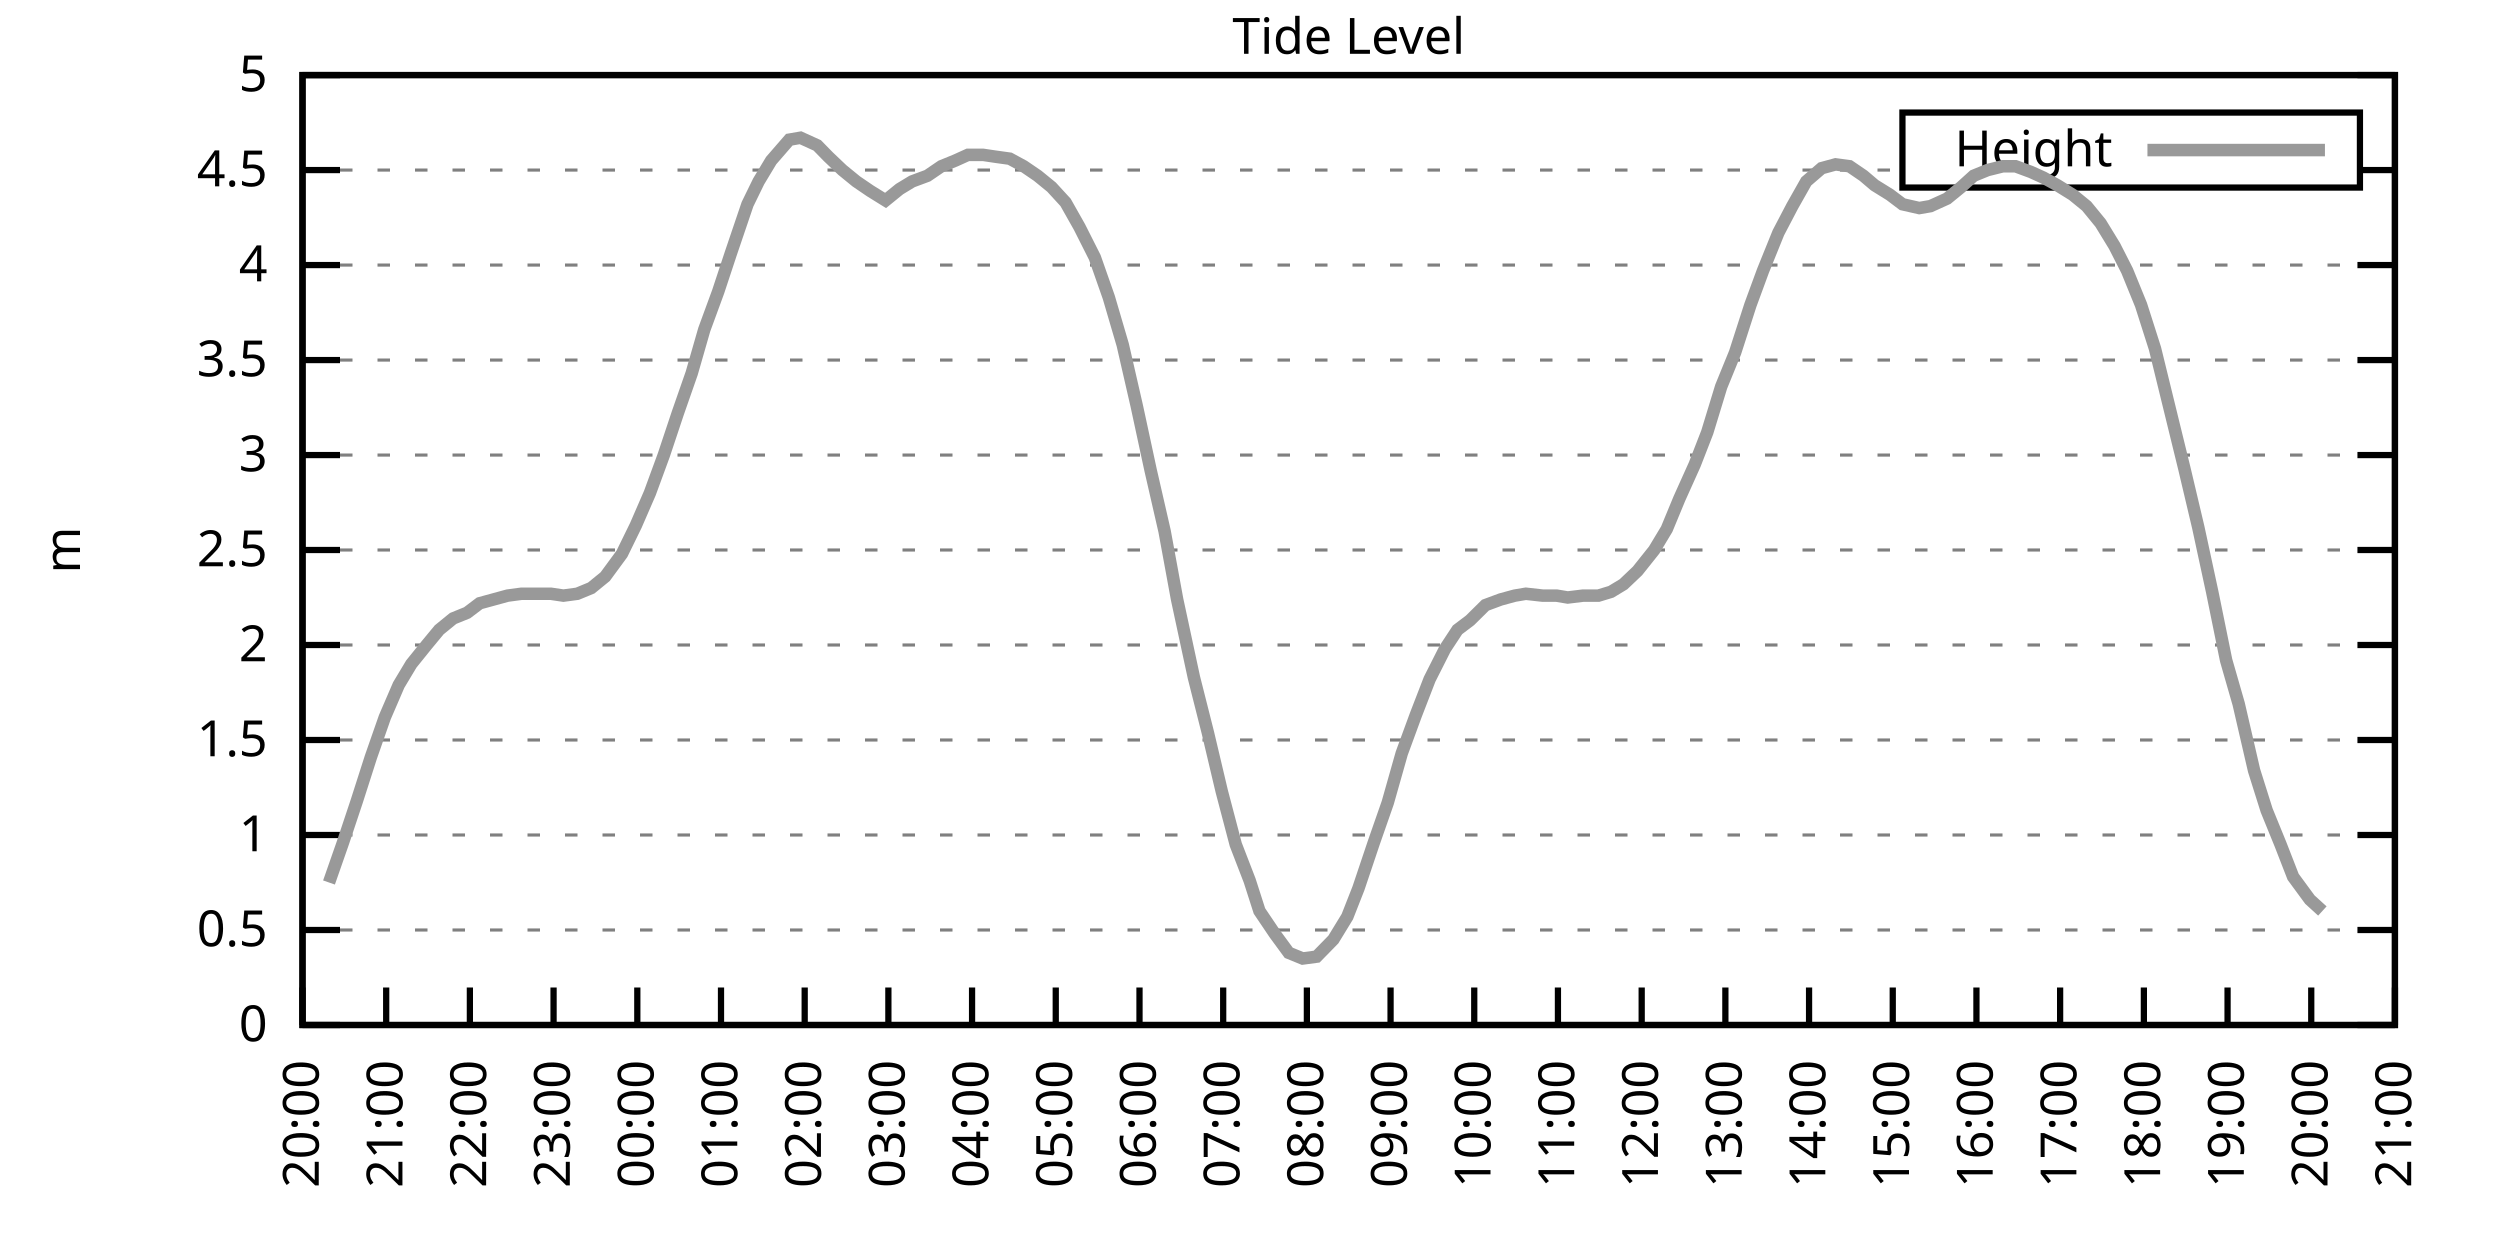
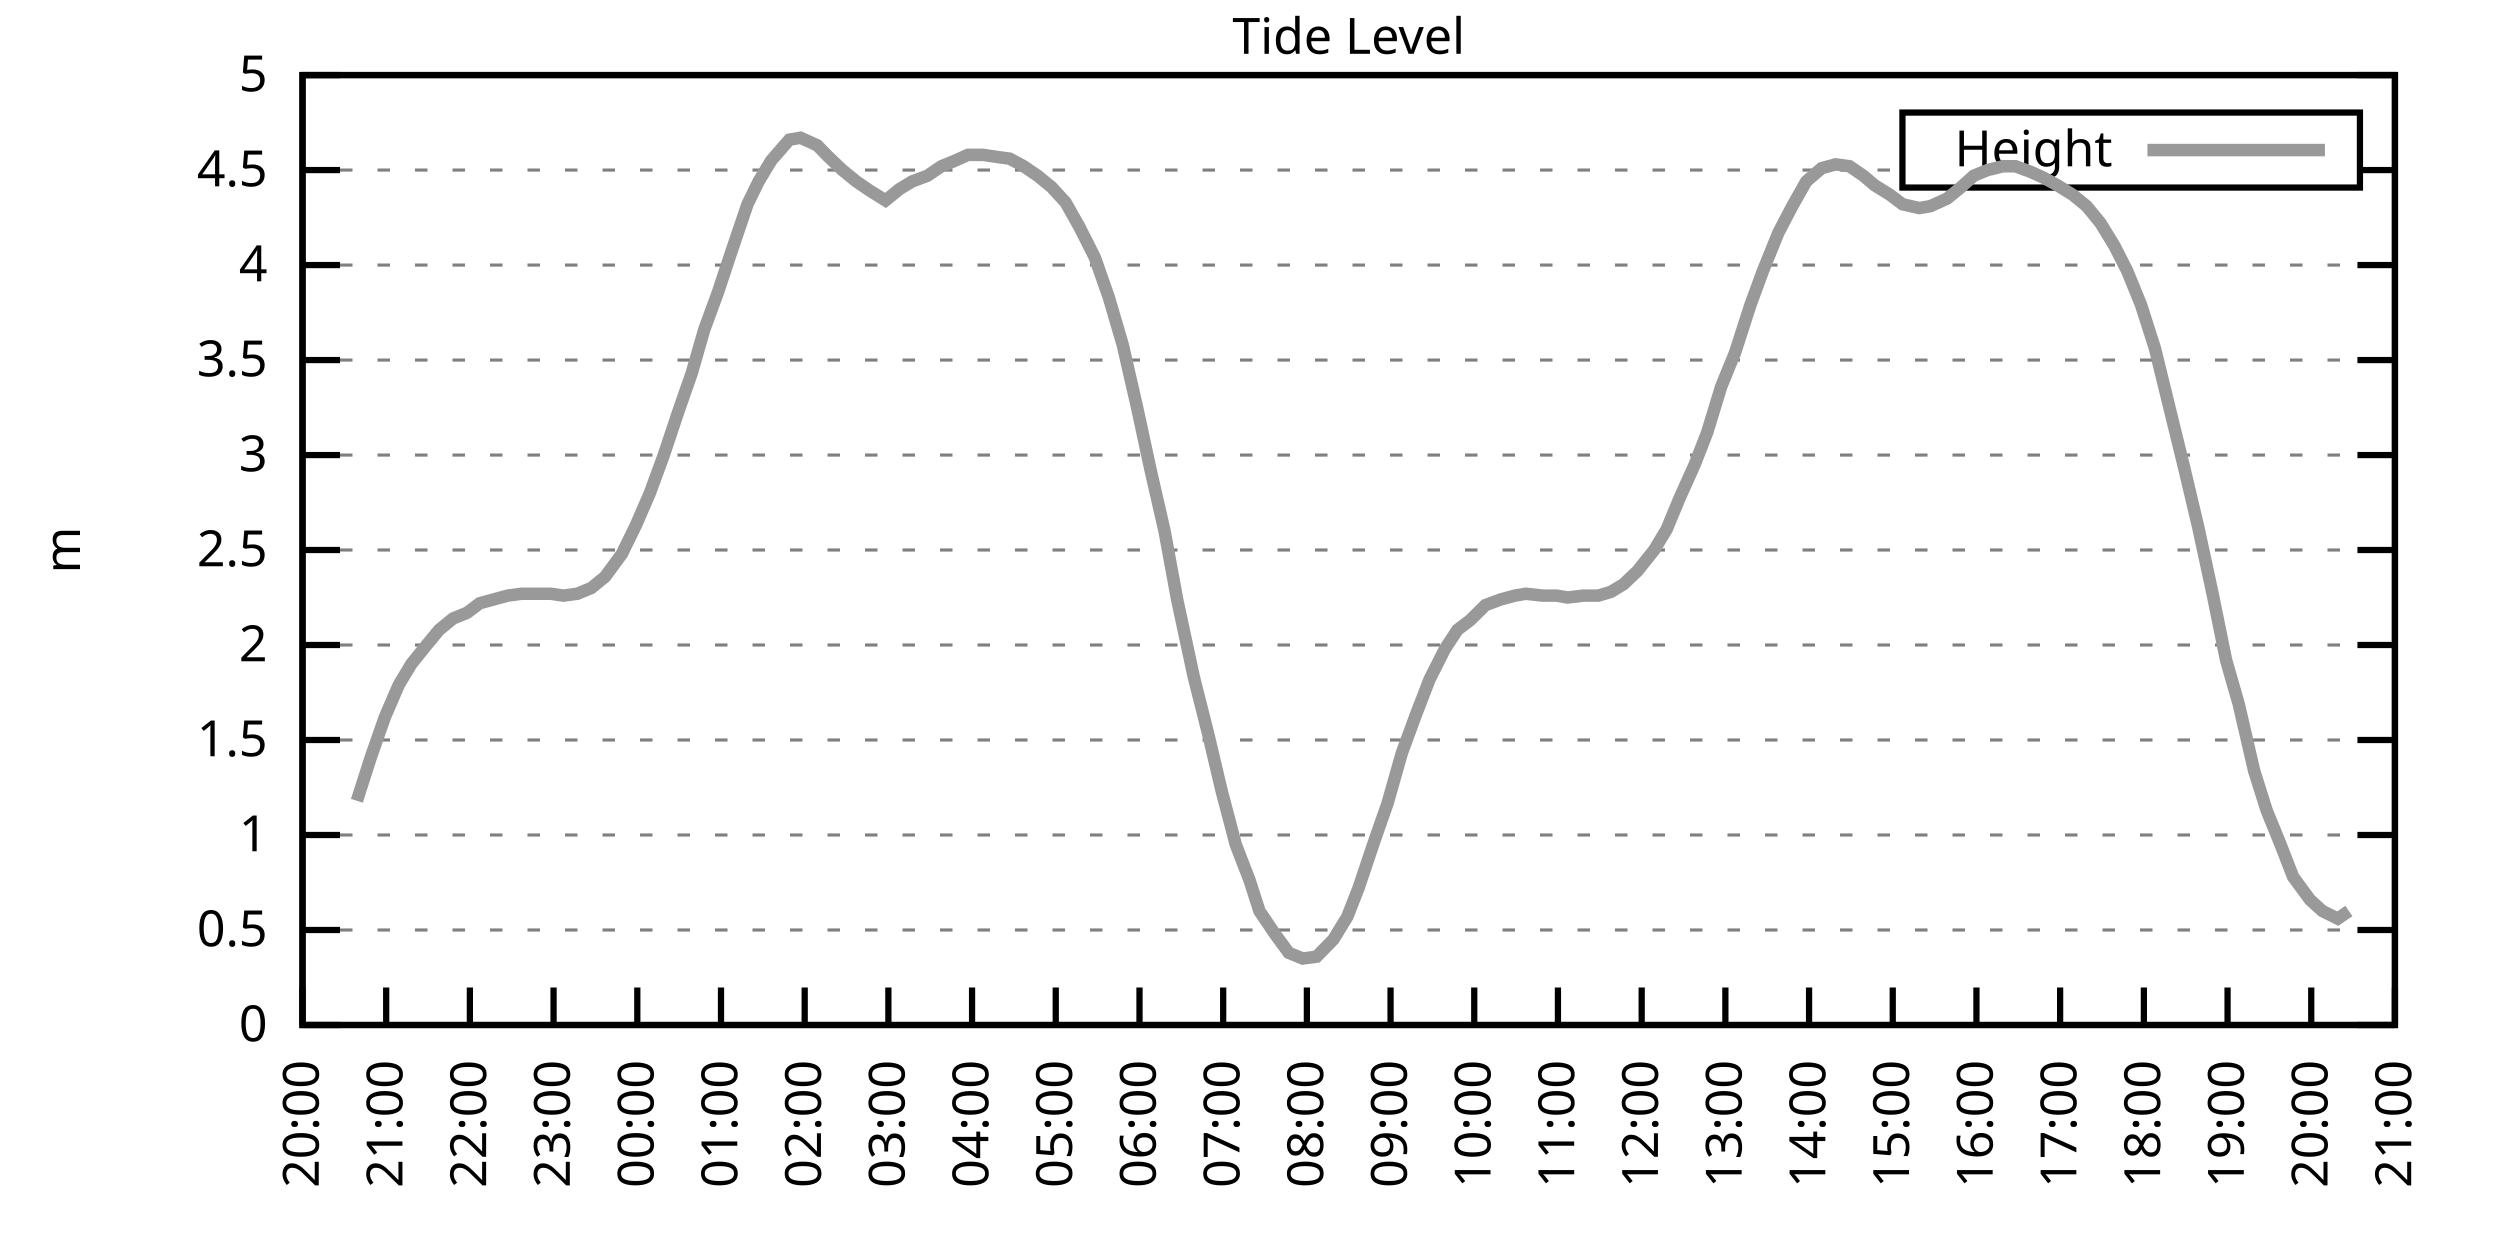
<svg xmlns="http://www.w3.org/2000/svg" xmlns:xlink="http://www.w3.org/1999/xlink" width="400" height="200" viewBox="0 0 400 200">
  <g id="gnuplot_canvas">
    <rect x="0" y="0" width="400" height="200" fill="none" />
    <defs>
      <circle id="gpDot" r="0.5" stroke-width="0.5" stroke="currentColor" />
      <path id="gpPt0" stroke-width="0.333" stroke="currentColor" d="M-1,0 h2 M0,-1 v2" />
      <path id="gpPt1" stroke-width="0.333" stroke="currentColor" d="M-1,-1 L1,1 M1,-1 L-1,1" />
      <path id="gpPt2" stroke-width="0.333" stroke="currentColor" d="M-1,0 L1,0 M0,-1 L0,1 M-1,-1 L1,1 M-1,1 L1,-1" />
      <rect id="gpPt3" stroke-width="0.333" stroke="currentColor" x="-1" y="-1" width="2" height="2" />
      <rect id="gpPt4" stroke-width="0.333" stroke="currentColor" fill="currentColor" x="-1" y="-1" width="2" height="2" />
      <circle id="gpPt5" stroke-width="0.333" stroke="currentColor" cx="0" cy="0" r="1" />
      <use xlink:href="#gpPt5" id="gpPt6" fill="currentColor" stroke="none" />
      <path id="gpPt7" stroke-width="0.333" stroke="currentColor" d="M0,-1.33 L-1.33,0.67 L1.33,0.67 z" />
      <use xlink:href="#gpPt7" id="gpPt8" fill="currentColor" stroke="none" />
      <use xlink:href="#gpPt7" id="gpPt9" stroke="currentColor" transform="rotate(180)" />
      <use xlink:href="#gpPt9" id="gpPt10" fill="currentColor" stroke="none" />
      <use xlink:href="#gpPt3" id="gpPt11" stroke="currentColor" transform="rotate(45)" />
      <use xlink:href="#gpPt11" id="gpPt12" fill="currentColor" stroke="none" />
      <path id="gpPt13" stroke-width="0.333" stroke="currentColor" d="M0,1.330 L1.265,0.411 L0.782,-1.067 L-0.782,-1.076 L-1.265,0.411 z" />
      <use xlink:href="#gpPt13" id="gpPt14" fill="currentColor" stroke="none" />
      <filter id="textbox" filterUnits="objectBoundingBox" x="0" y="0" height="1" width="1">
        <feFlood flood-color="white" flood-opacity="1" result="bgnd" />
        <feComposite in="SourceGraphic" in2="bgnd" operator="atop" />
      </filter>
      <filter id="greybox" filterUnits="objectBoundingBox" x="0" y="0" height="1" width="1">
        <feFlood flood-color="lightgrey" flood-opacity="1" result="grey" />
        <feComposite in="SourceGraphic" in2="grey" operator="atop" />
      </filter>
    </defs>
    <g fill="none" color="white" stroke="currentColor" stroke-width="1.00" stroke-linecap="butt" stroke-linejoin="miter">
</g>
    <g fill="none" color="black" stroke="currentColor" stroke-width="1.00" stroke-linecap="butt" stroke-linejoin="miter">
      <g stroke="none" shape-rendering="crispEdges">
        <polygon fill="rgb(255, 255, 255)" points="48.40,164.00 383.18,164.00 383.18,12.02 48.40,12.02 " />
      </g>
    </g>
    <g fill="none" color="black" stroke="currentColor" stroke-width="1.00" stroke-linecap="butt" stroke-linejoin="miter">
</g>
    <g fill="none" color="black" stroke="black" stroke-width="0.50" stroke-linecap="butt" stroke-linejoin="miter">
</g>
    <g fill="none" color="gray" stroke="currentColor" stroke-width="0.50" stroke-linecap="butt" stroke-linejoin="miter">
      <path stroke="gray" stroke-dasharray="2,4" class="gridline" d="M48.40,164.00 L383.19,164.00  " />
    </g>
    <g fill="none" color="gray" stroke="gray" stroke-width="1.00" stroke-linecap="butt" stroke-linejoin="miter">
</g>
    <g fill="none" color="black" stroke="currentColor" stroke-width="1.00" stroke-linecap="butt" stroke-linejoin="miter">
      <path stroke="black" d="M48.40,164.00 L54.40,164.00 M383.19,164.00 L377.19,164.00  " />
      <g transform="translate(42.80,166.60)" stroke="none" fill="black" font-family="Sans" font-size="8.00" text-anchor="end">
        <text>
          <tspan font-family="Sans"> 0</tspan>
        </text>
      </g>
    </g>
    <g fill="none" color="black" stroke="currentColor" stroke-width="1.00" stroke-linecap="butt" stroke-linejoin="miter">
</g>
    <g fill="none" color="black" stroke="black" stroke-width="0.50" stroke-linecap="butt" stroke-linejoin="miter">
</g>
    <g fill="none" color="gray" stroke="currentColor" stroke-width="0.50" stroke-linecap="butt" stroke-linejoin="miter">
      <path stroke="gray" stroke-dasharray="2,4" class="gridline" d="M48.40,148.80 L383.19,148.80  " />
    </g>
    <g fill="none" color="gray" stroke="gray" stroke-width="1.00" stroke-linecap="butt" stroke-linejoin="miter">
</g>
    <g fill="none" color="black" stroke="currentColor" stroke-width="1.00" stroke-linecap="butt" stroke-linejoin="miter">
      <path stroke="black" d="M48.40,148.80 L54.40,148.80 M383.19,148.80 L377.19,148.80  " />
      <g transform="translate(42.80,151.40)" stroke="none" fill="black" font-family="Sans" font-size="8.00" text-anchor="end">
        <text>
          <tspan font-family="Sans"> 0.5</tspan>
        </text>
      </g>
    </g>
    <g fill="none" color="black" stroke="currentColor" stroke-width="1.00" stroke-linecap="butt" stroke-linejoin="miter">
</g>
    <g fill="none" color="black" stroke="black" stroke-width="0.50" stroke-linecap="butt" stroke-linejoin="miter">
</g>
    <g fill="none" color="gray" stroke="currentColor" stroke-width="0.50" stroke-linecap="butt" stroke-linejoin="miter">
      <path stroke="gray" stroke-dasharray="2,4" class="gridline" d="M48.40,133.60 L383.19,133.60  " />
    </g>
    <g fill="none" color="gray" stroke="gray" stroke-width="1.00" stroke-linecap="butt" stroke-linejoin="miter">
</g>
    <g fill="none" color="black" stroke="currentColor" stroke-width="1.00" stroke-linecap="butt" stroke-linejoin="miter">
      <path stroke="black" d="M48.40,133.60 L54.40,133.60 M383.19,133.60 L377.19,133.60  " />
      <g transform="translate(42.80,136.20)" stroke="none" fill="black" font-family="Sans" font-size="8.00" text-anchor="end">
        <text>
          <tspan font-family="Sans"> 1</tspan>
        </text>
      </g>
    </g>
    <g fill="none" color="black" stroke="currentColor" stroke-width="1.00" stroke-linecap="butt" stroke-linejoin="miter">
</g>
    <g fill="none" color="black" stroke="black" stroke-width="0.50" stroke-linecap="butt" stroke-linejoin="miter">
</g>
    <g fill="none" color="gray" stroke="currentColor" stroke-width="0.50" stroke-linecap="butt" stroke-linejoin="miter">
      <path stroke="gray" stroke-dasharray="2,4" class="gridline" d="M48.40,118.40 L383.19,118.40  " />
    </g>
    <g fill="none" color="gray" stroke="gray" stroke-width="1.00" stroke-linecap="butt" stroke-linejoin="miter">
</g>
    <g fill="none" color="black" stroke="currentColor" stroke-width="1.00" stroke-linecap="butt" stroke-linejoin="miter">
      <path stroke="black" d="M48.40,118.40 L54.40,118.40 M383.19,118.40 L377.19,118.40  " />
      <g transform="translate(42.80,121.00)" stroke="none" fill="black" font-family="Sans" font-size="8.00" text-anchor="end">
        <text>
          <tspan font-family="Sans"> 1.5</tspan>
        </text>
      </g>
    </g>
    <g fill="none" color="black" stroke="currentColor" stroke-width="1.00" stroke-linecap="butt" stroke-linejoin="miter">
</g>
    <g fill="none" color="black" stroke="black" stroke-width="0.50" stroke-linecap="butt" stroke-linejoin="miter">
</g>
    <g fill="none" color="gray" stroke="currentColor" stroke-width="0.50" stroke-linecap="butt" stroke-linejoin="miter">
      <path stroke="gray" stroke-dasharray="2,4" class="gridline" d="M48.40,103.20 L383.19,103.20  " />
    </g>
    <g fill="none" color="gray" stroke="gray" stroke-width="1.00" stroke-linecap="butt" stroke-linejoin="miter">
</g>
    <g fill="none" color="black" stroke="currentColor" stroke-width="1.00" stroke-linecap="butt" stroke-linejoin="miter">
      <path stroke="black" d="M48.40,103.20 L54.40,103.20 M383.19,103.20 L377.19,103.20  " />
      <g transform="translate(42.80,105.80)" stroke="none" fill="black" font-family="Sans" font-size="8.00" text-anchor="end">
        <text>
          <tspan font-family="Sans"> 2</tspan>
        </text>
      </g>
    </g>
    <g fill="none" color="black" stroke="currentColor" stroke-width="1.00" stroke-linecap="butt" stroke-linejoin="miter">
</g>
    <g fill="none" color="black" stroke="black" stroke-width="0.50" stroke-linecap="butt" stroke-linejoin="miter">
</g>
    <g fill="none" color="gray" stroke="currentColor" stroke-width="0.50" stroke-linecap="butt" stroke-linejoin="miter">
      <path stroke="gray" stroke-dasharray="2,4" class="gridline" d="M48.40,88.00 L383.19,88.00  " />
    </g>
    <g fill="none" color="gray" stroke="gray" stroke-width="1.00" stroke-linecap="butt" stroke-linejoin="miter">
</g>
    <g fill="none" color="black" stroke="currentColor" stroke-width="1.00" stroke-linecap="butt" stroke-linejoin="miter">
      <path stroke="black" d="M48.40,88.00 L54.40,88.00 M383.19,88.00 L377.19,88.00  " />
      <g transform="translate(42.80,90.60)" stroke="none" fill="black" font-family="Sans" font-size="8.00" text-anchor="end">
        <text>
          <tspan font-family="Sans"> 2.5</tspan>
        </text>
      </g>
    </g>
    <g fill="none" color="black" stroke="currentColor" stroke-width="1.00" stroke-linecap="butt" stroke-linejoin="miter">
</g>
    <g fill="none" color="black" stroke="black" stroke-width="0.50" stroke-linecap="butt" stroke-linejoin="miter">
</g>
    <g fill="none" color="gray" stroke="currentColor" stroke-width="0.50" stroke-linecap="butt" stroke-linejoin="miter">
      <path stroke="gray" stroke-dasharray="2,4" class="gridline" d="M48.40,72.81 L383.19,72.81  " />
    </g>
    <g fill="none" color="gray" stroke="gray" stroke-width="1.00" stroke-linecap="butt" stroke-linejoin="miter">
</g>
    <g fill="none" color="black" stroke="currentColor" stroke-width="1.00" stroke-linecap="butt" stroke-linejoin="miter">
      <path stroke="black" d="M48.40,72.81 L54.40,72.81 M383.19,72.81 L377.19,72.81  " />
      <g transform="translate(42.80,75.41)" stroke="none" fill="black" font-family="Sans" font-size="8.00" text-anchor="end">
        <text>
          <tspan font-family="Sans"> 3</tspan>
        </text>
      </g>
    </g>
    <g fill="none" color="black" stroke="currentColor" stroke-width="1.00" stroke-linecap="butt" stroke-linejoin="miter">
</g>
    <g fill="none" color="black" stroke="black" stroke-width="0.50" stroke-linecap="butt" stroke-linejoin="miter">
</g>
    <g fill="none" color="gray" stroke="currentColor" stroke-width="0.50" stroke-linecap="butt" stroke-linejoin="miter">
      <path stroke="gray" stroke-dasharray="2,4" class="gridline" d="M48.40,57.61 L383.19,57.61  " />
    </g>
    <g fill="none" color="gray" stroke="gray" stroke-width="1.00" stroke-linecap="butt" stroke-linejoin="miter">
</g>
    <g fill="none" color="black" stroke="currentColor" stroke-width="1.00" stroke-linecap="butt" stroke-linejoin="miter">
      <path stroke="black" d="M48.40,57.61 L54.40,57.61 M383.19,57.61 L377.19,57.61  " />
      <g transform="translate(42.80,60.21)" stroke="none" fill="black" font-family="Sans" font-size="8.00" text-anchor="end">
        <text>
          <tspan font-family="Sans"> 3.5</tspan>
        </text>
      </g>
    </g>
    <g fill="none" color="black" stroke="currentColor" stroke-width="1.00" stroke-linecap="butt" stroke-linejoin="miter">
</g>
    <g fill="none" color="black" stroke="black" stroke-width="0.50" stroke-linecap="butt" stroke-linejoin="miter">
</g>
    <g fill="none" color="gray" stroke="currentColor" stroke-width="0.50" stroke-linecap="butt" stroke-linejoin="miter">
      <path stroke="gray" stroke-dasharray="2,4" class="gridline" d="M48.40,42.41 L383.19,42.41  " />
    </g>
    <g fill="none" color="gray" stroke="gray" stroke-width="1.00" stroke-linecap="butt" stroke-linejoin="miter">
</g>
    <g fill="none" color="black" stroke="currentColor" stroke-width="1.00" stroke-linecap="butt" stroke-linejoin="miter">
      <path stroke="black" d="M48.40,42.41 L54.40,42.41 M383.19,42.41 L377.19,42.41  " />
      <g transform="translate(42.80,45.01)" stroke="none" fill="black" font-family="Sans" font-size="8.00" text-anchor="end">
        <text>
          <tspan font-family="Sans"> 4</tspan>
        </text>
      </g>
    </g>
    <g fill="none" color="black" stroke="currentColor" stroke-width="1.00" stroke-linecap="butt" stroke-linejoin="miter">
</g>
    <g fill="none" color="black" stroke="black" stroke-width="0.50" stroke-linecap="butt" stroke-linejoin="miter">
</g>
    <g fill="none" color="gray" stroke="currentColor" stroke-width="0.50" stroke-linecap="butt" stroke-linejoin="miter">
      <path stroke="gray" stroke-dasharray="2,4" class="gridline" d="M48.40,27.21 L304.39,27.21 M377.59,27.21 L383.19,27.21  " />
    </g>
    <g fill="none" color="gray" stroke="gray" stroke-width="1.00" stroke-linecap="butt" stroke-linejoin="miter">
</g>
    <g fill="none" color="black" stroke="currentColor" stroke-width="1.00" stroke-linecap="butt" stroke-linejoin="miter">
      <path stroke="black" d="M48.40,27.21 L54.40,27.21 M383.19,27.21 L377.19,27.21  " />
      <g transform="translate(42.80,29.81)" stroke="none" fill="black" font-family="Sans" font-size="8.00" text-anchor="end">
        <text>
          <tspan font-family="Sans"> 4.5</tspan>
        </text>
      </g>
    </g>
    <g fill="none" color="black" stroke="currentColor" stroke-width="1.00" stroke-linecap="butt" stroke-linejoin="miter">
</g>
    <g fill="none" color="black" stroke="black" stroke-width="0.50" stroke-linecap="butt" stroke-linejoin="miter">
</g>
    <g fill="none" color="gray" stroke="currentColor" stroke-width="0.50" stroke-linecap="butt" stroke-linejoin="miter">
      <path stroke="gray" stroke-dasharray="2,4" class="gridline" d="M48.40,12.01 L383.19,12.01  " />
    </g>
    <g fill="none" color="gray" stroke="gray" stroke-width="1.00" stroke-linecap="butt" stroke-linejoin="miter">
</g>
    <g fill="none" color="black" stroke="currentColor" stroke-width="1.00" stroke-linecap="butt" stroke-linejoin="miter">
      <path stroke="black" d="M48.40,12.01 L54.40,12.01 M383.19,12.01 L377.19,12.01  " />
      <g transform="translate(42.80,14.61)" stroke="none" fill="black" font-family="Sans" font-size="8.00" text-anchor="end">
        <text>
          <tspan font-family="Sans"> 5</tspan>
        </text>
      </g>
    </g>
    <g fill="none" color="black" stroke="currentColor" stroke-width="1.00" stroke-linecap="butt" stroke-linejoin="miter">
      <path stroke="black" d="M48.40,164.00 L48.40,158.00  " />
      <g transform="translate(51.00,169.60) rotate(270.00)" stroke="none" fill="black" font-family="Sans" font-size="8.00" text-anchor="end">
        <text>
          <tspan font-family="Sans">20:00</tspan>
        </text>
      </g>
    </g>
    <g fill="none" color="black" stroke="currentColor" stroke-width="1.00" stroke-linecap="butt" stroke-linejoin="miter">
      <path stroke="black" d="M61.79,164.00 L61.79,158.00  " />
      <g transform="translate(64.39,169.60) rotate(270.00)" stroke="none" fill="black" font-family="Sans" font-size="8.00" text-anchor="end">
        <text>
          <tspan font-family="Sans">21:00</tspan>
        </text>
      </g>
    </g>
    <g fill="none" color="black" stroke="currentColor" stroke-width="1.00" stroke-linecap="butt" stroke-linejoin="miter">
      <path stroke="black" d="M75.18,164.00 L75.18,158.00  " />
      <g transform="translate(77.78,169.60) rotate(270.00)" stroke="none" fill="black" font-family="Sans" font-size="8.00" text-anchor="end">
        <text>
          <tspan font-family="Sans">22:00</tspan>
        </text>
      </g>
    </g>
    <g fill="none" color="black" stroke="currentColor" stroke-width="1.00" stroke-linecap="butt" stroke-linejoin="miter">
      <path stroke="black" d="M88.57,164.00 L88.57,158.00  " />
      <g transform="translate(91.17,169.60) rotate(270.00)" stroke="none" fill="black" font-family="Sans" font-size="8.00" text-anchor="end">
        <text>
          <tspan font-family="Sans">23:00</tspan>
        </text>
      </g>
    </g>
    <g fill="none" color="black" stroke="currentColor" stroke-width="1.00" stroke-linecap="butt" stroke-linejoin="miter">
      <path stroke="black" d="M101.97,164.00 L101.97,158.00  " />
      <g transform="translate(104.57,169.60) rotate(270.00)" stroke="none" fill="black" font-family="Sans" font-size="8.00" text-anchor="end">
        <text>
          <tspan font-family="Sans">00:00</tspan>
        </text>
      </g>
    </g>
    <g fill="none" color="black" stroke="currentColor" stroke-width="1.00" stroke-linecap="butt" stroke-linejoin="miter">
      <path stroke="black" d="M115.36,164.00 L115.36,158.00  " />
      <g transform="translate(117.96,169.60) rotate(270.00)" stroke="none" fill="black" font-family="Sans" font-size="8.00" text-anchor="end">
        <text>
          <tspan font-family="Sans">01:00</tspan>
        </text>
      </g>
    </g>
    <g fill="none" color="black" stroke="currentColor" stroke-width="1.00" stroke-linecap="butt" stroke-linejoin="miter">
      <path stroke="black" d="M128.75,164.00 L128.75,158.00  " />
      <g transform="translate(131.35,169.60) rotate(270.00)" stroke="none" fill="black" font-family="Sans" font-size="8.00" text-anchor="end">
        <text>
          <tspan font-family="Sans">02:00</tspan>
        </text>
      </g>
    </g>
    <g fill="none" color="black" stroke="currentColor" stroke-width="1.00" stroke-linecap="butt" stroke-linejoin="miter">
      <path stroke="black" d="M142.14,164.00 L142.14,158.00  " />
      <g transform="translate(144.74,169.60) rotate(270.00)" stroke="none" fill="black" font-family="Sans" font-size="8.00" text-anchor="end">
        <text>
          <tspan font-family="Sans">03:00</tspan>
        </text>
      </g>
    </g>
    <g fill="none" color="black" stroke="currentColor" stroke-width="1.00" stroke-linecap="butt" stroke-linejoin="miter">
      <path stroke="black" d="M155.53,164.00 L155.53,158.00  " />
      <g transform="translate(158.13,169.60) rotate(270.00)" stroke="none" fill="black" font-family="Sans" font-size="8.00" text-anchor="end">
        <text>
          <tspan font-family="Sans">04:00</tspan>
        </text>
      </g>
    </g>
    <g fill="none" color="black" stroke="currentColor" stroke-width="1.00" stroke-linecap="butt" stroke-linejoin="miter">
      <path stroke="black" d="M168.92,164.00 L168.92,158.00  " />
      <g transform="translate(171.52,169.60) rotate(270.00)" stroke="none" fill="black" font-family="Sans" font-size="8.00" text-anchor="end">
        <text>
          <tspan font-family="Sans">05:00</tspan>
        </text>
      </g>
    </g>
    <g fill="none" color="black" stroke="currentColor" stroke-width="1.00" stroke-linecap="butt" stroke-linejoin="miter">
      <path stroke="black" d="M182.32,164.00 L182.32,158.00  " />
      <g transform="translate(184.92,169.60) rotate(270.00)" stroke="none" fill="black" font-family="Sans" font-size="8.00" text-anchor="end">
        <text>
          <tspan font-family="Sans">06:00</tspan>
        </text>
      </g>
    </g>
    <g fill="none" color="black" stroke="currentColor" stroke-width="1.00" stroke-linecap="butt" stroke-linejoin="miter">
      <path stroke="black" d="M195.71,164.00 L195.71,158.00  " />
      <g transform="translate(198.31,169.60) rotate(270.00)" stroke="none" fill="black" font-family="Sans" font-size="8.00" text-anchor="end">
        <text>
          <tspan font-family="Sans">07:00</tspan>
        </text>
      </g>
    </g>
    <g fill="none" color="black" stroke="currentColor" stroke-width="1.00" stroke-linecap="butt" stroke-linejoin="miter">
      <path stroke="black" d="M209.10,164.00 L209.10,158.00  " />
      <g transform="translate(211.70,169.60) rotate(270.00)" stroke="none" fill="black" font-family="Sans" font-size="8.00" text-anchor="end">
        <text>
          <tspan font-family="Sans">08:00</tspan>
        </text>
      </g>
    </g>
    <g fill="none" color="black" stroke="currentColor" stroke-width="1.00" stroke-linecap="butt" stroke-linejoin="miter">
      <path stroke="black" d="M222.49,164.00 L222.49,158.00  " />
      <g transform="translate(225.09,169.60) rotate(270.00)" stroke="none" fill="black" font-family="Sans" font-size="8.00" text-anchor="end">
        <text>
          <tspan font-family="Sans">09:00</tspan>
        </text>
      </g>
    </g>
    <g fill="none" color="black" stroke="currentColor" stroke-width="1.00" stroke-linecap="butt" stroke-linejoin="miter">
      <path stroke="black" d="M235.88,164.00 L235.88,158.00  " />
      <g transform="translate(238.48,169.60) rotate(270.00)" stroke="none" fill="black" font-family="Sans" font-size="8.00" text-anchor="end">
        <text>
          <tspan font-family="Sans">10:00</tspan>
        </text>
      </g>
    </g>
    <g fill="none" color="black" stroke="currentColor" stroke-width="1.00" stroke-linecap="butt" stroke-linejoin="miter">
      <path stroke="black" d="M249.27,164.00 L249.27,158.00  " />
      <g transform="translate(251.87,169.60) rotate(270.00)" stroke="none" fill="black" font-family="Sans" font-size="8.00" text-anchor="end">
        <text>
          <tspan font-family="Sans">11:00</tspan>
        </text>
      </g>
    </g>
    <g fill="none" color="black" stroke="currentColor" stroke-width="1.00" stroke-linecap="butt" stroke-linejoin="miter">
      <path stroke="black" d="M262.67,164.00 L262.67,158.00  " />
      <g transform="translate(265.27,169.60) rotate(270.00)" stroke="none" fill="black" font-family="Sans" font-size="8.00" text-anchor="end">
        <text>
          <tspan font-family="Sans">12:00</tspan>
        </text>
      </g>
    </g>
    <g fill="none" color="black" stroke="currentColor" stroke-width="1.00" stroke-linecap="butt" stroke-linejoin="miter">
      <path stroke="black" d="M276.06,164.00 L276.06,158.00  " />
      <g transform="translate(278.66,169.60) rotate(270.00)" stroke="none" fill="black" font-family="Sans" font-size="8.00" text-anchor="end">
        <text>
          <tspan font-family="Sans">13:00</tspan>
        </text>
      </g>
    </g>
    <g fill="none" color="black" stroke="currentColor" stroke-width="1.00" stroke-linecap="butt" stroke-linejoin="miter">
      <path stroke="black" d="M289.45,164.00 L289.45,158.00  " />
      <g transform="translate(292.05,169.60) rotate(270.00)" stroke="none" fill="black" font-family="Sans" font-size="8.00" text-anchor="end">
        <text>
          <tspan font-family="Sans">14:00</tspan>
        </text>
      </g>
    </g>
    <g fill="none" color="black" stroke="currentColor" stroke-width="1.00" stroke-linecap="butt" stroke-linejoin="miter">
      <path stroke="black" d="M302.84,164.00 L302.84,158.00  " />
      <g transform="translate(305.44,169.60) rotate(270.00)" stroke="none" fill="black" font-family="Sans" font-size="8.00" text-anchor="end">
        <text>
          <tspan font-family="Sans">15:00</tspan>
        </text>
      </g>
    </g>
    <g fill="none" color="black" stroke="currentColor" stroke-width="1.00" stroke-linecap="butt" stroke-linejoin="miter">
      <path stroke="black" d="M316.23,164.00 L316.23,158.00  " />
      <g transform="translate(318.83,169.60) rotate(270.00)" stroke="none" fill="black" font-family="Sans" font-size="8.00" text-anchor="end">
        <text>
          <tspan font-family="Sans">16:00</tspan>
        </text>
      </g>
    </g>
    <g fill="none" color="black" stroke="currentColor" stroke-width="1.00" stroke-linecap="butt" stroke-linejoin="miter">
      <path stroke="black" d="M329.62,164.00 L329.62,158.00  " />
      <g transform="translate(332.22,169.60) rotate(270.00)" stroke="none" fill="black" font-family="Sans" font-size="8.00" text-anchor="end">
        <text>
          <tspan font-family="Sans">17:00</tspan>
        </text>
      </g>
    </g>
    <g fill="none" color="black" stroke="currentColor" stroke-width="1.00" stroke-linecap="butt" stroke-linejoin="miter">
      <path stroke="black" d="M343.02,164.00 L343.02,158.00  " />
      <g transform="translate(345.62,169.60) rotate(270.00)" stroke="none" fill="black" font-family="Sans" font-size="8.00" text-anchor="end">
        <text>
          <tspan font-family="Sans">18:00</tspan>
        </text>
      </g>
    </g>
    <g fill="none" color="black" stroke="currentColor" stroke-width="1.00" stroke-linecap="butt" stroke-linejoin="miter">
      <path stroke="black" d="M356.41,164.00 L356.41,158.00  " />
      <g transform="translate(359.01,169.60) rotate(270.00)" stroke="none" fill="black" font-family="Sans" font-size="8.00" text-anchor="end">
        <text>
          <tspan font-family="Sans">19:00</tspan>
        </text>
      </g>
    </g>
    <g fill="none" color="black" stroke="currentColor" stroke-width="1.00" stroke-linecap="butt" stroke-linejoin="miter">
      <path stroke="black" d="M369.80,164.00 L369.80,158.00  " />
      <g transform="translate(372.40,169.60) rotate(270.00)" stroke="none" fill="black" font-family="Sans" font-size="8.00" text-anchor="end">
        <text>
          <tspan font-family="Sans">20:00</tspan>
        </text>
      </g>
    </g>
    <g fill="none" color="black" stroke="currentColor" stroke-width="1.00" stroke-linecap="butt" stroke-linejoin="miter">
      <path stroke="black" d="M383.19,164.00 L383.19,158.00  " />
      <g transform="translate(385.79,169.60) rotate(270.00)" stroke="none" fill="black" font-family="Sans" font-size="8.00" text-anchor="end">
        <text>
          <tspan font-family="Sans">21:00</tspan>
        </text>
      </g>
    </g>
    <g fill="none" color="black" stroke="currentColor" stroke-width="1.00" stroke-linecap="butt" stroke-linejoin="miter">
</g>
    <g fill="none" color="black" stroke="currentColor" stroke-width="1.00" stroke-linecap="butt" stroke-linejoin="miter">
      <path stroke="black" d="M48.40,12.01 L48.40,164.00 L383.19,164.00 L383.19,12.01 L48.40,12.01 Z  " />
    </g>
    <g fill="none" color="black" stroke="currentColor" stroke-width="1.00" stroke-linecap="butt" stroke-linejoin="miter">
</g>
    <g fill="none" color="black" stroke="currentColor" stroke-width="1.00" stroke-linecap="butt" stroke-linejoin="miter">
      <path stroke="black" d="M304.39,30.01 L304.39,18.01 L377.59,18.01 L377.59,30.01 L304.39,30.01 Z  " />
    </g>
    <g id="Tide_level_plot_1">
      <g fill="none" color="white" stroke="black" stroke-width="2.00" stroke-linecap="butt" stroke-linejoin="miter">
</g>
      <g fill="none" color="black" stroke="currentColor" stroke-width="2.00" stroke-linecap="butt" stroke-linejoin="miter">
        <g transform="translate(337.99,26.61)" stroke="none" fill="black" font-family="Sans" font-size="8.00" text-anchor="end">
          <text>
            <tspan font-family="Sans">Height</tspan>
          </text>
        </g>
      </g>
      <g fill="none" color="black" stroke="currentColor" stroke-width="2.00" stroke-linecap="butt" stroke-linejoin="miter">
-         <path stroke="rgb(153, 153, 153)" d="M343.59,24.01 L371.99,24.01 M52.64,141.20 L54.87,134.82 L57.10,128.13 L59.34,121.14 L61.57,114.76 L63.80,109.59   L65.81,106.24 L68.26,103.20 L70.27,100.77 L72.50,98.95 L74.74,98.04 L76.75,96.52 L78.98,95.91 L81.21,95.30   L83.44,95.00 L85.67,95.00 L88.13,95.00 L90.14,95.30 L92.37,95.00 L94.60,94.08 L96.83,92.26 L99.51,88.61   L101.74,84.05 L103.98,78.89 L106.21,72.81 L108.44,66.12 L110.67,59.73 L112.68,52.74 L114.91,46.66 L116.92,40.58   L119.60,32.68 L121.38,29.03 L123.39,25.69 L126.29,22.35 L128.08,22.04 L130.76,23.26 L132.54,25.08 L134.78,27.21   L137.01,29.03 L139.24,30.55 L141.69,32.07 L143.93,30.25 L145.94,29.03 L148.39,28.12 L150.62,26.60 L152.85,25.69   L154.86,24.78 L157.32,24.78 L159.33,25.08 L161.56,25.39 L163.79,26.60 L166.02,28.12 L168.25,29.94 L170.49,32.38   L172.72,36.33 L175.17,41.19 L177.41,47.58 L179.64,55.18 L181.87,64.90 L184.10,75.24 L186.33,84.97 L188.34,95.91   L191.02,108.37 L193.25,117.19 L195.48,126.61 L197.72,135.12 L199.95,140.90 L201.51,145.76 L203.97,149.41 L206.20,152.45   L208.43,153.36 L210.66,153.06 L213.34,150.32 L215.57,146.67 L217.36,142.11 L219.81,134.82 L222.04,128.43 L224.28,120.53   L226.51,114.45 L228.74,108.68 L231.20,103.81 L233.20,100.77 L235.21,99.25 L237.67,96.82 L240.12,95.91 L242.36,95.30   L244.14,95.00 L246.82,95.30 L249.05,95.30 L250.84,95.60 L253.29,95.30 L255.75,95.30 L257.76,94.69 L259.76,93.48   L262.00,91.35 L264.67,88.00 L266.68,84.66 L268.69,79.80 L271.15,74.33 L273.16,69.16 L275.39,61.86 L277.62,56.39   L280.07,48.79 L282.08,43.32 L284.54,37.24 L286.77,32.98 L289.00,29.03 L291.46,26.91 L293.69,26.30 L295.92,26.60   L298.15,28.12 L299.94,29.64 L302.39,31.16 L304.40,32.68 L307.08,33.29 L308.87,32.98 L311.54,31.77 L313.78,29.94   L315.79,28.12 L318.02,27.21 L320.47,26.60 L322.48,26.60 L324.94,27.51 L326.95,28.42 L329.18,29.64 L331.63,31.16   L333.86,32.98 L336.10,35.72 L338.33,39.37 L340.34,43.32 L342.57,48.79 L344.80,55.78 L346.81,63.99 L349.49,74.93   L351.72,84.36 L353.95,94.69 L356.18,105.64 L358.19,112.63 L360.65,123.27 L362.66,129.65 L364.89,135.12 L366.90,140.29   L369.58,143.94 L371.58,145.76  " />
+         <path stroke="rgb(153, 153, 153)" d="M343.59,24.01 L371.99,24.01 M57.10,128.13 L59.34,121.14 L61.57,114.76 L63.80,109.59 L65.81,106.24 L68.26,103.20   L70.27,100.77 L72.50,98.95 L74.74,98.04 L76.75,96.52 L78.98,95.91 L81.21,95.30 L83.44,95.00 L85.67,95.00   L88.13,95.00 L90.14,95.30 L92.37,95.00 L94.60,94.08 L96.83,92.26 L99.51,88.61 L101.74,84.05 L103.98,78.89   L106.21,72.81 L108.44,66.12 L110.67,59.73 L112.68,52.74 L114.91,46.66 L116.92,40.58 L119.60,32.68 L121.38,29.03   L123.39,25.69 L126.29,22.35 L128.08,22.04 L130.76,23.26 L132.54,25.08 L134.78,27.21 L137.01,29.03 L139.24,30.55   L141.69,32.07 L143.93,30.25 L145.94,29.03 L148.39,28.12 L150.62,26.60 L152.85,25.69 L154.86,24.78 L157.32,24.78   L159.33,25.08 L161.56,25.39 L163.79,26.60 L166.02,28.12 L168.25,29.94 L170.49,32.38 L172.72,36.33 L175.17,41.19   L177.41,47.58 L179.64,55.18 L181.87,64.90 L184.10,75.24 L186.33,84.97 L188.34,95.91 L191.02,108.37 L193.25,117.19   L195.48,126.61 L197.72,135.12 L199.95,140.90 L201.51,145.76 L203.97,149.41 L206.20,152.45 L208.43,153.36 L210.66,153.06   L213.34,150.32 L215.57,146.67 L217.36,142.11 L219.81,134.82 L222.04,128.43 L224.28,120.53 L226.51,114.45 L228.74,108.68   L231.20,103.81 L233.20,100.77 L235.21,99.25 L237.67,96.82 L240.12,95.91 L242.36,95.30 L244.14,95.00 L246.82,95.30   L249.05,95.30 L250.84,95.60 L253.29,95.30 L255.75,95.30 L257.76,94.69 L259.76,93.48 L262.00,91.35 L264.67,88.00   L266.68,84.66 L268.69,79.80 L271.15,74.33 L273.16,69.16 L275.39,61.86 L277.62,56.39 L280.07,48.79 L282.08,43.32   L284.54,37.24 L286.77,32.98 L289.00,29.03 L291.46,26.91 L293.69,26.30 L295.92,26.60 L298.15,28.12 L299.94,29.64   L302.39,31.16 L304.40,32.68 L307.08,33.29 L308.87,32.98 L311.54,31.77 L313.78,29.94 L315.79,28.12 L318.02,27.21   L320.47,26.60 L322.48,26.60 L324.94,27.51 L326.95,28.42 L329.18,29.64 L331.63,31.16 L333.86,32.98 L336.10,35.72   L338.33,39.37 L340.34,43.32 L342.57,48.79 L344.80,55.78 L346.81,63.99 L349.49,74.93 L351.72,84.36 L353.95,94.69   L356.18,105.64 L358.19,112.63 L360.65,123.27 L362.66,129.65 L364.89,135.12 L366.90,140.29 L369.58,143.94 L371.58,145.76   L374.04,146.98 L375.82,145.76  " />
      </g>
    </g>
    <g fill="none" color="black" stroke="currentColor" stroke-width="2.00" stroke-linecap="butt" stroke-linejoin="miter">
</g>
    <g fill="none" color="black" stroke="black" stroke-width="1.00" stroke-linecap="butt" stroke-linejoin="miter">
</g>
    <g fill="none" color="black" stroke="currentColor" stroke-width="1.00" stroke-linecap="butt" stroke-linejoin="miter">
      <path stroke="black" d="M48.40,12.01 L48.40,164.00 L383.19,164.00 L383.19,12.01 L48.40,12.01 Z  " />
      <g transform="translate(12.80,88.01) rotate(270.00)" stroke="none" fill="black" font-family="Sans" font-size="8.00" text-anchor="middle">
        <text>
          <tspan font-family="Sans">m</tspan>
        </text>
      </g>
    </g>
    <g fill="none" color="black" stroke="currentColor" stroke-width="1.00" stroke-linecap="butt" stroke-linejoin="miter">
</g>
    <g fill="none" color="black" stroke="currentColor" stroke-width="1.00" stroke-linecap="butt" stroke-linejoin="miter">
      <g transform="translate(215.79,8.61)" stroke="none" fill="black" font-family="Sans" font-size="8.00" text-anchor="middle">
        <text>
          <tspan font-family="Sans">Tide Level</tspan>
        </text>
      </g>
    </g>
    <g fill="none" color="black" stroke="currentColor" stroke-width="1.00" stroke-linecap="butt" stroke-linejoin="miter">
</g>
  </g>
</svg>
